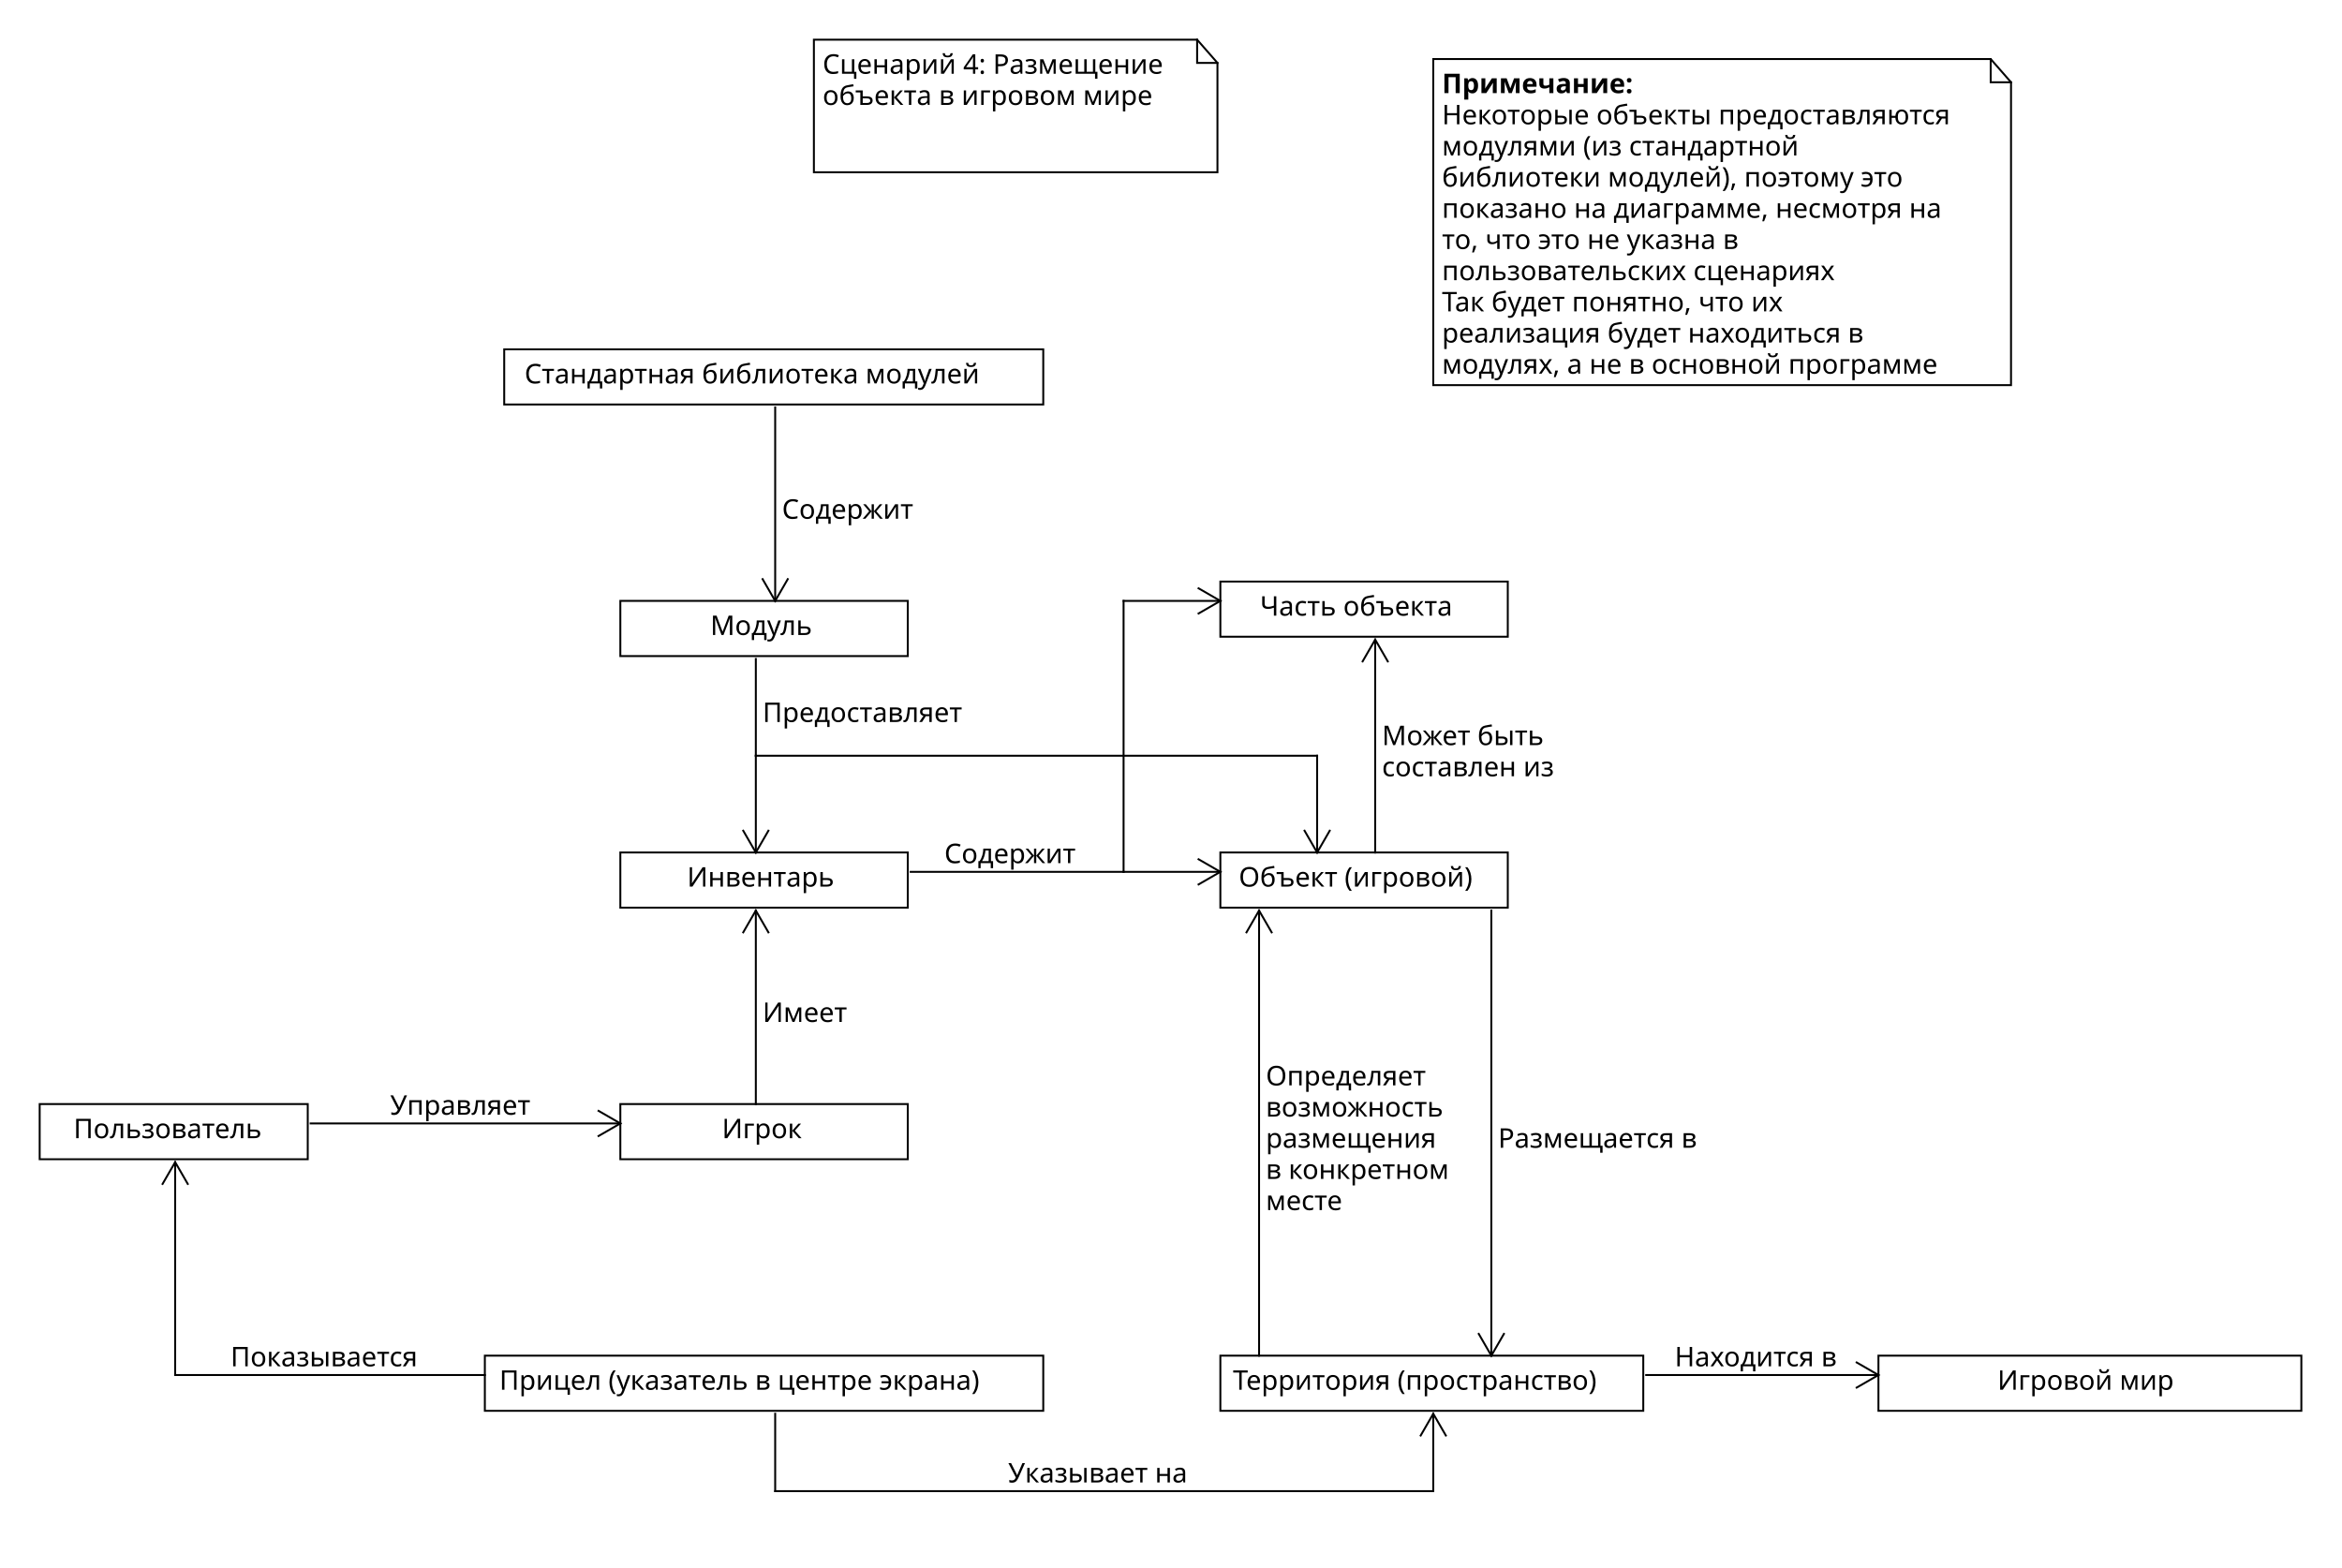
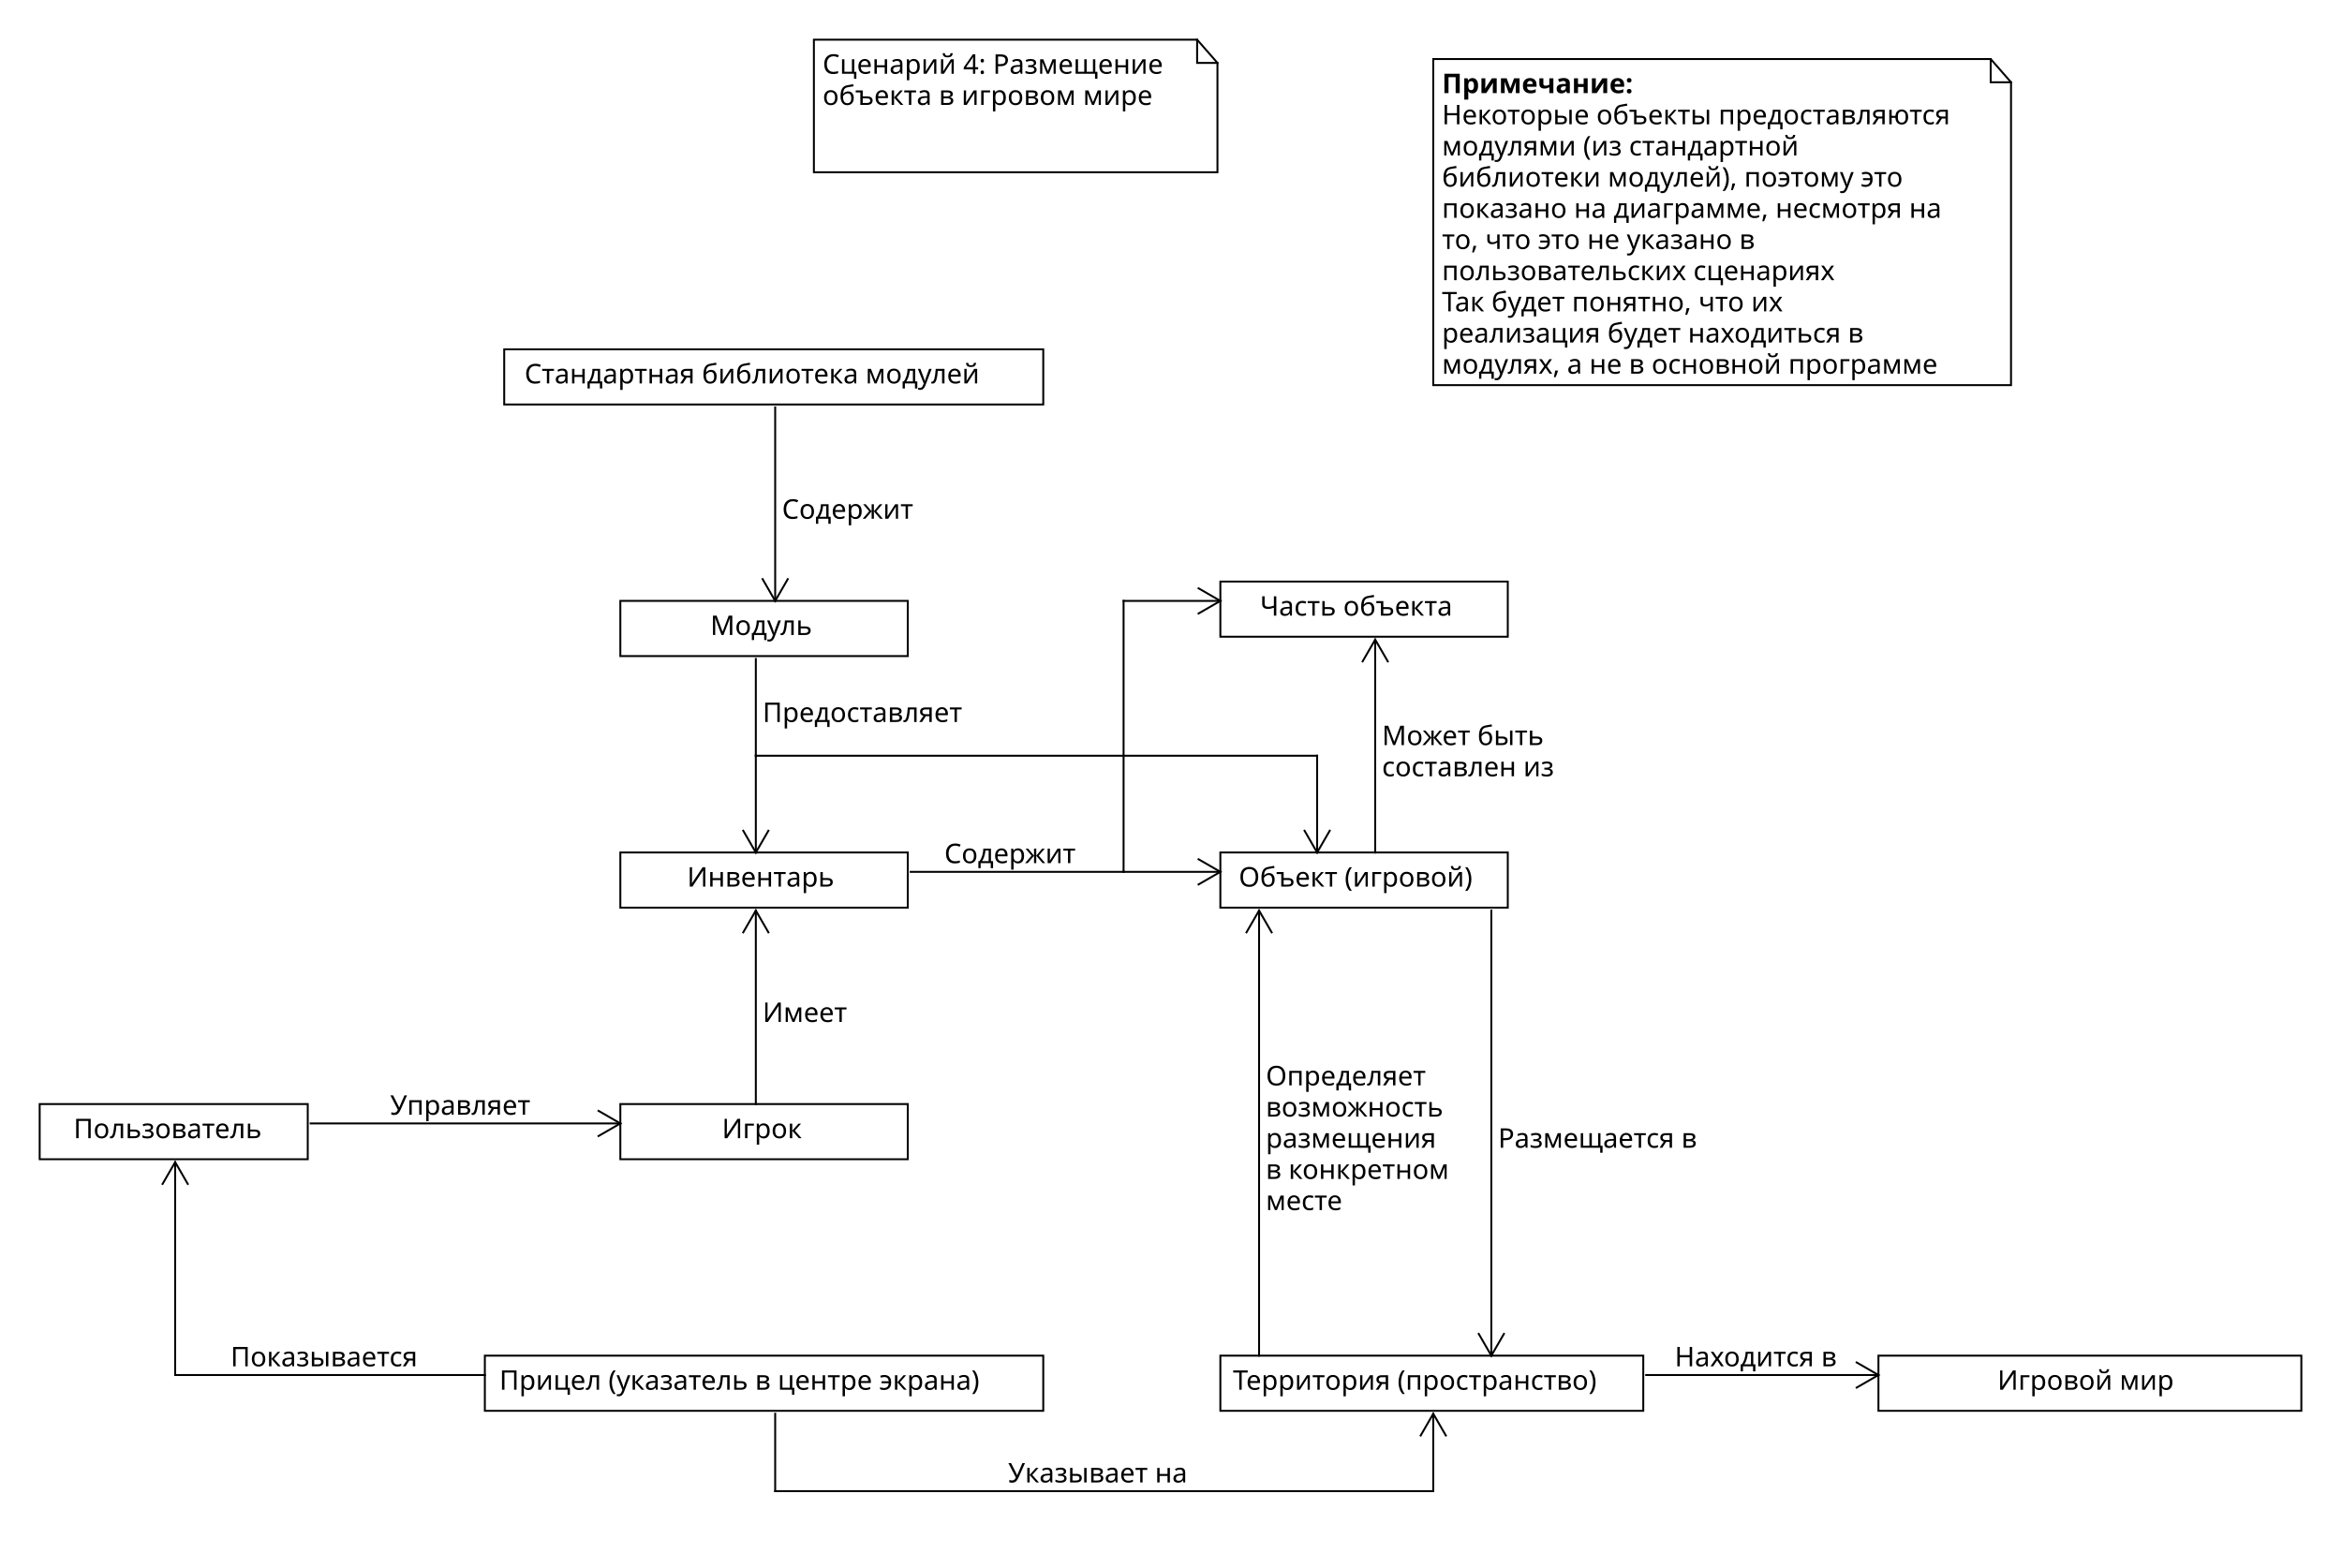
<svg xmlns="http://www.w3.org/2000/svg" fill-opacity="1" color-rendering="auto" color-interpolation="auto" text-rendering="auto" stroke="black" stroke-linecap="square" width="1210" stroke-miterlimit="10" shape-rendering="auto" stroke-opacity="1" fill="black" stroke-dasharray="none" font-weight="normal" stroke-width="1" viewBox="100 70 1210 810" height="810" font-family="'Dialog'" font-style="normal" stroke-linejoin="miter" font-size="12px" stroke-dashoffset="0" image-rendering="auto">
  <defs id="genericDefs" />
  <g>
    <defs id="defs1">
      <clipPath clipPathUnits="userSpaceOnUse" id="clipPath1">
        <path d="M0 0 L2147483647 0 L2147483647 2147483647 L0 2147483647 L0 0 Z" />
      </clipPath>
      <clipPath clipPathUnits="userSpaceOnUse" id="clipPath2">
        <path d="M0 0 L0 170 L300 170 L300 0 Z" />
      </clipPath>
      <clipPath clipPathUnits="userSpaceOnUse" id="clipPath3">
        <path d="M0 0 L0 30 L280 30 L280 0 Z" />
      </clipPath>
      <clipPath clipPathUnits="userSpaceOnUse" id="clipPath4">
        <path d="M0 0 L0 30 L150 30 L150 0 Z" />
      </clipPath>
      <clipPath clipPathUnits="userSpaceOnUse" id="clipPath5">
        <path d="M0 0 L0 30 L220 30 L220 0 Z" />
      </clipPath>
      <clipPath clipPathUnits="userSpaceOnUse" id="clipPath6">
        <path d="M0 0 L0 30 L290 30 L290 0 Z" />
      </clipPath>
      <clipPath clipPathUnits="userSpaceOnUse" id="clipPath7">
        <path d="M0 0 L0 30 L140 30 L140 0 Z" />
      </clipPath>
      <clipPath clipPathUnits="userSpaceOnUse" id="clipPath8">
        <path d="M0 0 L0 70 L210 70 L210 0 Z" />
      </clipPath>
      <clipPath clipPathUnits="userSpaceOnUse" id="clipPath9">
        <path d="M0 0 L0 260 L130 260 L130 0 Z" />
      </clipPath>
      <clipPath clipPathUnits="userSpaceOnUse" id="clipPath10">
        <path d="M0 0 L0 80 L30 80 L30 0 Z" />
      </clipPath>
      <clipPath clipPathUnits="userSpaceOnUse" id="clipPath11">
        <path d="M0 0 L0 80 L320 80 L320 0 Z" />
      </clipPath>
      <clipPath clipPathUnits="userSpaceOnUse" id="clipPath12">
        <path d="M0 0 L0 80 L140 80 L140 0 Z" />
      </clipPath>
      <clipPath clipPathUnits="userSpaceOnUse" id="clipPath13">
        <path d="M0 0 L0 130 L100 130 L100 0 Z" />
      </clipPath>
      <clipPath clipPathUnits="userSpaceOnUse" id="clipPath14">
        <path d="M0 0 L0 260 L140 260 L140 0 Z" />
      </clipPath>
      <clipPath clipPathUnits="userSpaceOnUse" id="clipPath15">
        <path d="M0 0 L0 40 L150 40 L150 0 Z" />
      </clipPath>
      <clipPath clipPathUnits="userSpaceOnUse" id="clipPath16">
        <path d="M0 0 L0 70 L370 70 L370 0 Z" />
      </clipPath>
      <clipPath clipPathUnits="userSpaceOnUse" id="clipPath17">
        <path d="M0 0 L0 140 L190 140 L190 0 Z" />
      </clipPath>
      <clipPath clipPathUnits="userSpaceOnUse" id="clipPath18">
        <path d="M0 0 L0 140 L120 140 L120 0 Z" />
      </clipPath>
      <clipPath clipPathUnits="userSpaceOnUse" id="clipPath19">
        <path d="M0 0 L0 170 L80 170 L80 0 Z" />
      </clipPath>
      <clipPath clipPathUnits="userSpaceOnUse" id="clipPath20">
        <path d="M0 0 L0 40 L80 40 L80 0 Z" />
      </clipPath>
      <clipPath clipPathUnits="userSpaceOnUse" id="clipPath21">
        <path d="M0 0 L0 40 L140 40 L140 0 Z" />
      </clipPath>
      <clipPath clipPathUnits="userSpaceOnUse" id="clipPath22">
        <path d="M0 0 L0 130 L70 130 L70 0 Z" />
      </clipPath>
      <clipPath clipPathUnits="userSpaceOnUse" id="clipPath23">
        <path d="M0 0 L0 40 L190 40 L190 0 Z" />
      </clipPath>
    </defs>
    <g fill="rgb(255,255,255)" fill-opacity="0" transform="translate(840,100)" stroke-opacity="0" stroke="rgb(255,255,255)">
      <path d="M0.5 0.5 L288.5 0.5 L299 12.5 L299 169 L0.5 169 L0.5 0.5" stroke="none" clip-path="url(#clipPath2)" />
    </g>
    <g transform="translate(840,100)">
      <path fill="none" d="M0.5 0.5 L288.5 0.5 L299 12.5 L299 169 L0.5 169 L0.5 0.5" clip-path="url(#clipPath2)" />
      <path fill="none" d="M288.5 0.5 L288.5 12.5 L299 12.5" clip-path="url(#clipPath2)" />
      <text x="5" font-size="14px" y="18.109" clip-path="url(#clipPath2)" font-family="sans-serif" stroke="none" font-weight="bold" xml:space="preserve">Примечание:</text>
      <text x="5" font-size="14px" y="34.219" clip-path="url(#clipPath2)" font-family="sans-serif" stroke="none" xml:space="preserve">Некоторые объекты предоставляются</text>
      <text x="5" font-size="14px" y="50.328" clip-path="url(#clipPath2)" font-family="sans-serif" stroke="none" xml:space="preserve">модулями (из стандартной</text>
      <text x="5" font-size="14px" y="66.438" clip-path="url(#clipPath2)" font-family="sans-serif" stroke="none" xml:space="preserve">библиотеки модулей), поэтому это</text>
      <text x="5" font-size="14px" y="82.547" clip-path="url(#clipPath2)" font-family="sans-serif" stroke="none" xml:space="preserve">показано на диаграмме, несмотря на</text>
-       <text x="5" font-size="14px" y="98.656" clip-path="url(#clipPath2)" font-family="sans-serif" stroke="none" xml:space="preserve">то, что это не указна в</text>
+       <text x="5" font-size="14px" y="98.656" clip-path="url(#clipPath2)" font-family="sans-serif" stroke="none" xml:space="preserve">то, что это не указано в</text>
      <text x="5" font-size="14px" y="114.766" clip-path="url(#clipPath2)" font-family="sans-serif" stroke="none" xml:space="preserve">пользовательских сценариях</text>
      <text x="5" font-size="14px" y="130.875" clip-path="url(#clipPath2)" font-family="sans-serif" stroke="none" xml:space="preserve">Так будет понятно, что их</text>
      <text x="5" font-size="14px" y="146.984" clip-path="url(#clipPath2)" font-family="sans-serif" stroke="none" xml:space="preserve">реализация будет находиться в</text>
      <text x="5" font-size="14px" y="163.094" clip-path="url(#clipPath2)" font-family="sans-serif" stroke="none" xml:space="preserve">модулях, а не в основной программе</text>
    </g>
    <g fill="rgb(255,255,255)" fill-opacity="0" transform="translate(360,250)" stroke-opacity="0" stroke="rgb(255,255,255)">
      <rect x="0.5" width="278.5" height="28.5" y="0.5" clip-path="url(#clipPath3)" stroke="none" />
    </g>
    <g transform="translate(360,250)">
      <rect fill="none" x="0.5" width="278.5" height="28.5" y="0.5" clip-path="url(#clipPath3)" />
      <text x="11" font-size="14px" y="18.109" clip-path="url(#clipPath3)" font-family="sans-serif" stroke="none" xml:space="preserve">Стандартная библиотека модулей</text>
    </g>
    <g fill="rgb(255,255,255)" fill-opacity="0" transform="translate(420,510)" stroke-opacity="0" stroke="rgb(255,255,255)">
      <rect x="0.5" width="148.5" height="28.5" y="0.5" clip-path="url(#clipPath4)" stroke="none" />
    </g>
    <g transform="translate(420,510)">
      <rect fill="none" x="0.5" width="148.5" height="28.5" y="0.5" clip-path="url(#clipPath4)" />
      <text x="35" font-size="14px" y="18.109" clip-path="url(#clipPath4)" font-family="sans-serif" stroke="none" xml:space="preserve">Инвентарь</text>
    </g>
    <g fill="rgb(255,255,255)" fill-opacity="0" transform="translate(730,770)" stroke-opacity="0" stroke="rgb(255,255,255)">
      <rect x="0.5" width="218.5" height="28.5" y="0.5" clip-path="url(#clipPath5)" stroke="none" />
    </g>
    <g transform="translate(730,770)">
      <rect fill="none" x="0.5" width="218.5" height="28.5" y="0.5" clip-path="url(#clipPath5)" />
      <text x="7" font-size="14px" y="18.109" clip-path="url(#clipPath5)" font-family="sans-serif" stroke="none" xml:space="preserve">Территория (пространство)</text>
    </g>
    <g fill="rgb(255,255,255)" fill-opacity="0" transform="translate(730,370)" stroke-opacity="0" stroke="rgb(255,255,255)">
      <rect x="0.5" width="148.5" height="28.5" y="0.5" clip-path="url(#clipPath4)" stroke="none" />
    </g>
    <g transform="translate(730,370)">
      <rect fill="none" x="0.5" width="148.5" height="28.5" y="0.5" clip-path="url(#clipPath4)" />
      <text x="21" font-size="14px" y="18.109" clip-path="url(#clipPath4)" font-family="sans-serif" stroke="none" xml:space="preserve">Часть объекта</text>
    </g>
    <g fill="rgb(255,255,255)" fill-opacity="0" transform="translate(350,770)" stroke-opacity="0" stroke="rgb(255,255,255)">
      <rect x="0.5" width="288.5" height="28.5" y="0.5" clip-path="url(#clipPath6)" stroke="none" />
    </g>
    <g transform="translate(350,770)">
      <rect fill="none" x="0.5" width="288.5" height="28.5" y="0.5" clip-path="url(#clipPath6)" />
      <text x="8" font-size="14px" y="18.109" clip-path="url(#clipPath6)" font-family="sans-serif" stroke="none" xml:space="preserve">Прицел (указатель в центре экрана)</text>
    </g>
    <g fill="rgb(255,255,255)" fill-opacity="0" transform="translate(1070,770)" stroke-opacity="0" stroke="rgb(255,255,255)">
      <rect x="0.5" width="218.5" height="28.5" y="0.5" clip-path="url(#clipPath5)" stroke="none" />
    </g>
    <g transform="translate(1070,770)">
      <rect fill="none" x="0.5" width="218.5" height="28.5" y="0.5" clip-path="url(#clipPath5)" />
      <text x="62" font-size="14px" y="18.109" clip-path="url(#clipPath5)" font-family="sans-serif" stroke="none" xml:space="preserve">Игровой мир</text>
    </g>
    <g fill="rgb(255,255,255)" fill-opacity="0" transform="translate(420,640)" stroke-opacity="0" stroke="rgb(255,255,255)">
      <rect x="0.5" width="148.5" height="28.5" y="0.5" clip-path="url(#clipPath4)" stroke="none" />
    </g>
    <g transform="translate(420,640)">
      <rect fill="none" x="0.5" width="148.5" height="28.5" y="0.5" clip-path="url(#clipPath4)" />
      <text x="53" font-size="14px" y="18.109" clip-path="url(#clipPath4)" font-family="sans-serif" stroke="none" xml:space="preserve">Игрок</text>
    </g>
    <g fill="rgb(255,255,255)" fill-opacity="0" transform="translate(120,640)" stroke-opacity="0" stroke="rgb(255,255,255)">
      <rect x="0.5" width="138.5" height="28.5" y="0.5" clip-path="url(#clipPath7)" stroke="none" />
    </g>
    <g transform="translate(120,640)">
      <rect fill="none" x="0.5" width="138.5" height="28.5" y="0.5" clip-path="url(#clipPath7)" />
      <text x="18" font-size="14px" y="18.109" clip-path="url(#clipPath7)" font-family="sans-serif" stroke="none" xml:space="preserve">Пользователь</text>
    </g>
    <g fill="rgb(255,255,255)" fill-opacity="0" transform="translate(420,380)" stroke-opacity="0" stroke="rgb(255,255,255)">
      <rect x="0.5" width="148.5" height="28.5" y="0.5" clip-path="url(#clipPath4)" stroke="none" />
    </g>
    <g transform="translate(420,380)">
      <rect fill="none" x="0.5" width="148.5" height="28.5" y="0.5" clip-path="url(#clipPath4)" />
      <text x="47" font-size="14px" y="18.109" clip-path="url(#clipPath4)" font-family="sans-serif" stroke="none" xml:space="preserve">Модуль</text>
    </g>
    <g fill="rgb(255,255,255)" fill-opacity="0" transform="translate(730,510)" stroke-opacity="0" stroke="rgb(255,255,255)">
      <rect x="0.5" width="148.5" height="28.5" y="0.5" clip-path="url(#clipPath4)" stroke="none" />
    </g>
    <g transform="translate(730,510)">
      <rect fill="none" x="0.5" width="148.5" height="28.5" y="0.5" clip-path="url(#clipPath4)" />
      <text x="10" font-size="14px" y="18.109" clip-path="url(#clipPath4)" font-family="sans-serif" stroke="none" xml:space="preserve">Объект (игровой)</text>
    </g>
    <g fill="rgb(255,255,255)" fill-opacity="0.49" transform="translate(520,90)" stroke-opacity="0.49" stroke="rgb(255,255,255)">
      <path d="M0.5 0.5 L198.5 0.5 L209 12.5 L209 69 L0.5 69 L0.5 0.5" stroke="none" clip-path="url(#clipPath8)" />
    </g>
    <g transform="translate(520,90)">
      <path fill="none" d="M0.5 0.5 L198.5 0.5 L209 12.5 L209 69 L0.5 69 L0.5 0.5" clip-path="url(#clipPath8)" />
      <path fill="none" d="M198.5 0.5 L198.5 12.5 L209 12.5" clip-path="url(#clipPath8)" />
      <text x="5" font-size="14px" y="18.109" clip-path="url(#clipPath8)" font-family="sans-serif" stroke="none" xml:space="preserve">Сценарий 4: Размещение</text>
      <text x="5" font-size="14px" y="34.219" clip-path="url(#clipPath8)" font-family="sans-serif" stroke="none" xml:space="preserve">объекта в игровом мире</text>
    </g>
    <g transform="translate(740,530)">
      <path fill="none" d="M10.5 10.5 L10.5 240.5" clip-path="url(#clipPath9)" />
      <path fill="none" d="M4 21.758 L10.5 10.5 L17 21.758" clip-path="url(#clipPath9)" />
      <text x="14" font-size="14px" y="100.836" clip-path="url(#clipPath9)" font-family="sans-serif" stroke="none" xml:space="preserve">Определяет</text>
      <text x="14" font-size="14px" y="116.945" clip-path="url(#clipPath9)" font-family="sans-serif" stroke="none" xml:space="preserve">возможность</text>
      <text x="14" font-size="14px" y="133.055" clip-path="url(#clipPath9)" font-family="sans-serif" stroke="none" xml:space="preserve">размещения</text>
      <text x="14" font-size="14px" y="149.164" clip-path="url(#clipPath9)" font-family="sans-serif" stroke="none" xml:space="preserve">в конкретном</text>
      <text x="14" font-size="14px" y="165.273" clip-path="url(#clipPath9)" font-family="sans-serif" stroke="none" xml:space="preserve">месте</text>
    </g>
    <g transform="translate(480,450)">
      <path fill="none" d="M10.5 60.5 L10.5 10.5" clip-path="url(#clipPath10)" />
      <path fill="none" d="M17 49.242 L10.5 60.5 L4 49.242" clip-path="url(#clipPath10)" />
    </g>
    <g transform="translate(480,450)">
      <path fill="none" d="M300.5 60.5 L300.5 10.5" clip-path="url(#clipPath11)" />
      <path fill="none" d="M300.5 10.5 L10.5 10.5" clip-path="url(#clipPath11)" />
      <path fill="none" d="M307 49.242 L300.5 60.5 L294 49.242" clip-path="url(#clipPath11)" />
    </g>
    <g transform="translate(480,400)">
      <path fill="none" d="M10.5 60.5 L10.5 10.5" clip-path="url(#clipPath12)" />
      <text x="14" font-size="14px" y="43.055" clip-path="url(#clipPath12)" font-family="sans-serif" stroke="none" xml:space="preserve">Предоставляет</text>
    </g>
    <g transform="translate(490,270)">
      <path fill="none" d="M10.5 110.5 L10.5 10.5" clip-path="url(#clipPath13)" />
      <path fill="none" d="M17 99.242 L10.5 110.5 L4 99.242" clip-path="url(#clipPath13)" />
      <text x="14" font-size="14px" y="68.055" clip-path="url(#clipPath13)" font-family="sans-serif" stroke="none" xml:space="preserve">Содержит</text>
    </g>
    <g transform="translate(860,530)">
      <path fill="none" d="M10.5 240.5 L10.5 10.5" clip-path="url(#clipPath14)" />
      <path fill="none" d="M17 229.242 L10.5 240.5 L4 229.242" clip-path="url(#clipPath14)" />
      <text x="14" font-size="14px" y="133.055" clip-path="url(#clipPath14)" font-family="sans-serif" stroke="none" xml:space="preserve">Размещается в</text>
    </g>
    <g transform="translate(940,760)">
      <path fill="none" d="M130.5 20.5 L10.5 20.5" clip-path="url(#clipPath15)" />
      <path fill="none" d="M119.242 14 L130.5 20.5 L119.242 27" clip-path="url(#clipPath15)" />
      <text x="25.247" font-size="14px" y="16" clip-path="url(#clipPath15)" font-family="sans-serif" stroke="none" xml:space="preserve">Находится в</text>
    </g>
    <g transform="translate(490,790)">
      <path fill="none" d="M10.5 10.5 L10.5 50.5" clip-path="url(#clipPath16)" />
      <path fill="none" d="M10.5 50.5 L350.5 50.5" clip-path="url(#clipPath16)" />
      <path fill="none" d="M350.5 50.5 L350.5 10.5" clip-path="url(#clipPath16)" />
      <path fill="none" d="M357 21.758 L350.5 10.5 L344 21.758" clip-path="url(#clipPath16)" />
      <text x="130.828" font-size="14px" y="46" clip-path="url(#clipPath16)" font-family="sans-serif" stroke="none" xml:space="preserve">Указывает на</text>
    </g>
    <g transform="translate(180,660)">
      <path fill="none" d="M170.5 120.5 L10.5 120.5" clip-path="url(#clipPath17)" />
      <path fill="none" d="M10.5 120.5 L10.5 10.5" clip-path="url(#clipPath17)" />
      <path fill="none" d="M17 21.758 L10.5 10.5 L4 21.758" clip-path="url(#clipPath17)" />
      <text x="39.109" font-size="14px" y="116" clip-path="url(#clipPath17)" font-family="sans-serif" stroke="none" xml:space="preserve">Показывается</text>
    </g>
    <g transform="translate(800,390)">
      <path fill="none" d="M10.5 120.5 L10.5 10.5" clip-path="url(#clipPath18)" />
      <path fill="none" d="M17 21.758 L10.5 10.5 L4 21.758" clip-path="url(#clipPath18)" />
      <text x="14" font-size="14px" y="65" clip-path="url(#clipPath18)" font-family="sans-serif" stroke="none" xml:space="preserve">Может быть</text>
      <text x="14" font-size="14px" y="81.109" clip-path="url(#clipPath18)" font-family="sans-serif" stroke="none" xml:space="preserve">составлен из</text>
    </g>
    <g transform="translate(670,370)">
      <path fill="none" d="M10.5 150.5 L10.5 10.5" clip-path="url(#clipPath19)" />
      <path fill="none" d="M10.5 10.5 L60.5 10.5" clip-path="url(#clipPath19)" />
      <path fill="none" d="M49.242 17 L60.5 10.5 L49.242 4" clip-path="url(#clipPath19)" />
    </g>
    <g transform="translate(670,500)">
      <path fill="none" d="M10.5 20.5 L60.5 20.5" clip-path="url(#clipPath20)" />
      <path fill="none" d="M49.242 27 L60.5 20.5 L49.242 14" clip-path="url(#clipPath20)" />
    </g>
    <g transform="translate(560,500)">
      <path fill="none" d="M120.5 20.5 L10.5 20.5" clip-path="url(#clipPath21)" />
      <text x="27.9" font-size="14px" y="16" clip-path="url(#clipPath21)" font-family="sans-serif" stroke="none" xml:space="preserve">Содержит</text>
    </g>
    <g transform="translate(480,530)">
      <path fill="none" d="M10.5 10.5 L10.5 110.5" clip-path="url(#clipPath22)" />
      <path fill="none" d="M4 21.758 L10.5 10.5 L17 21.758" clip-path="url(#clipPath22)" />
      <text x="14" font-size="14px" y="68.055" clip-path="url(#clipPath22)" font-family="sans-serif" stroke="none" xml:space="preserve">Имеет</text>
    </g>
    <g transform="translate(250,630)">
      <path fill="none" d="M170.5 20.5 L10.5 20.5" clip-path="url(#clipPath23)" />
      <path fill="none" d="M159.242 14 L170.5 20.5 L159.242 27" clip-path="url(#clipPath23)" />
      <text x="51.55" font-size="14px" y="16" clip-path="url(#clipPath23)" font-family="sans-serif" stroke="none" xml:space="preserve">Управляет</text>
    </g>
  </g>
</svg>
